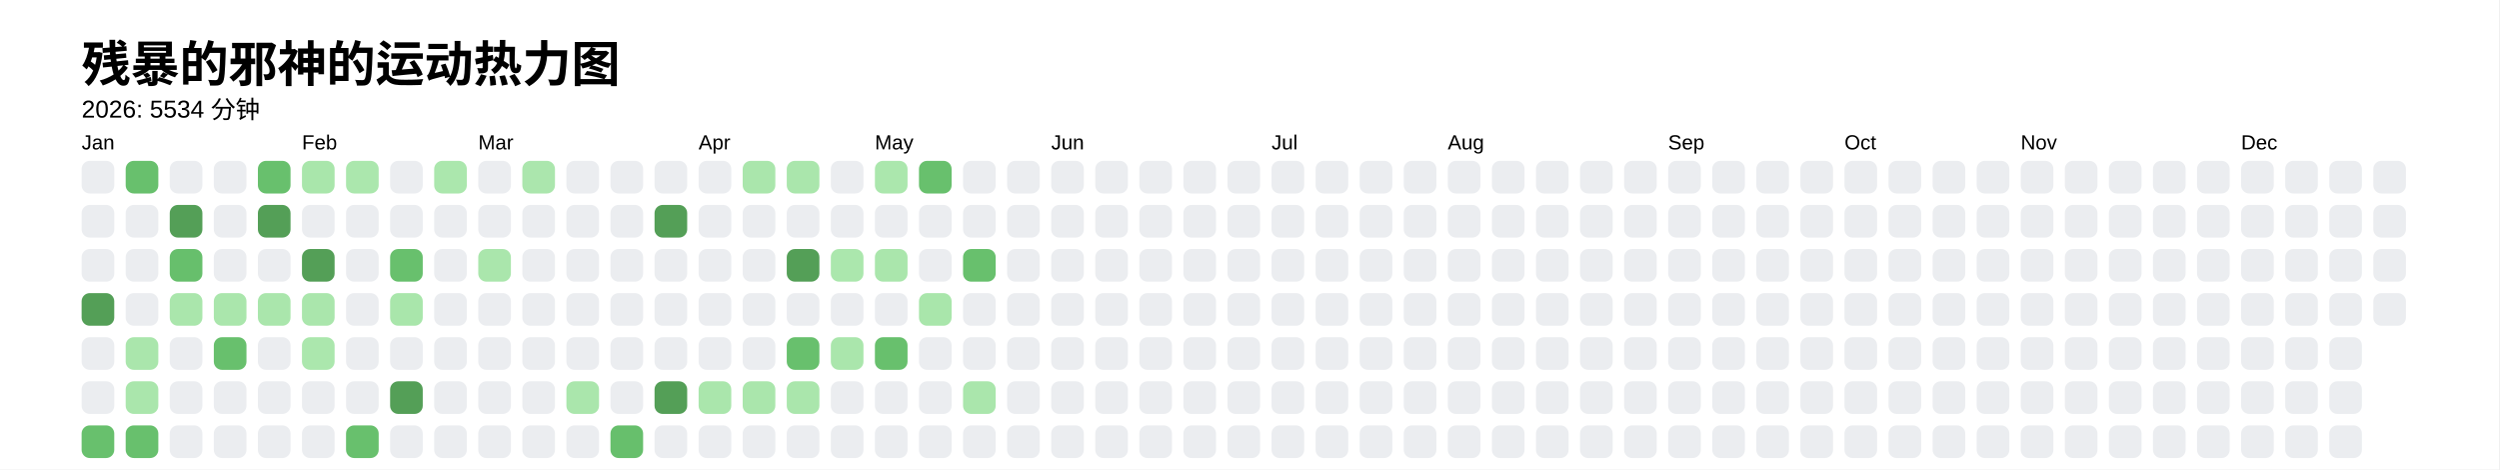
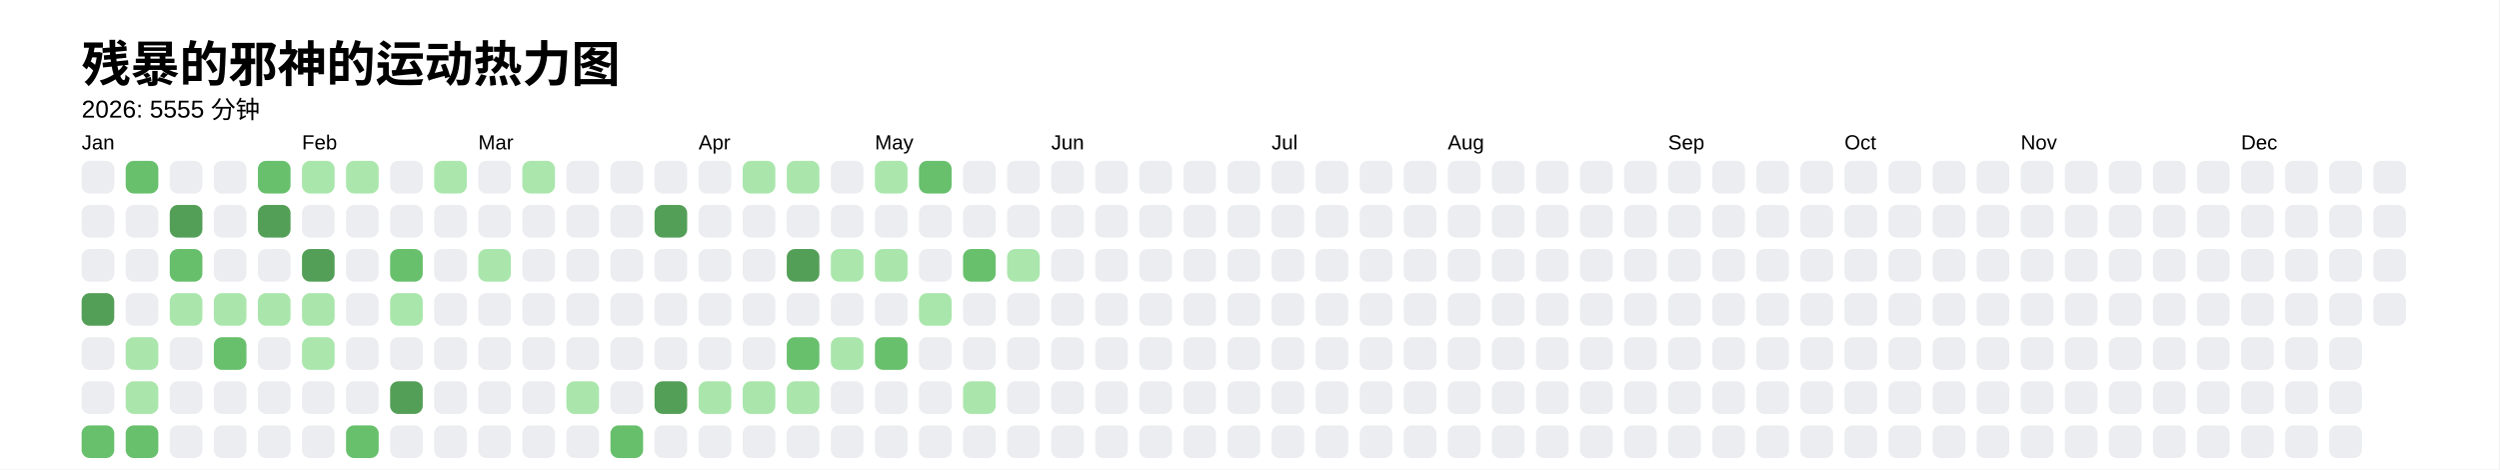
<svg xmlns="http://www.w3.org/2000/svg" baseProfile="full" height="57.5mm" version="1.1" viewBox="0,0,306.2,57.5" width="306.2mm">
  <defs />
  <rect fill="#FFFFFF" height="57.5" width="306.2" x="0" y="0" />
  <text fill="#000000" style="font-size:6px; font-family:Arial; font-weight:bold;" x="10" y="10">残暴的邪神的运动热力图</text>
-   <text fill="#000000" style="font-size:3px; font-family:Arial;" x="10" y="14.4">2026: 5534 分钟</text>
+   <text fill="#000000" style="font-size:3px; font-family:Arial;" x="10" y="14.4">2026: 5555 分钟</text>
  <text fill="#000000" style="font-size:2.5px; font-family:Arial" x="10" y="18.3">Jan</text>
  <rect fill="#EBEDF0" height="4" rx="1" ry="1" width="4" x="10" y="19.7" />
  <rect fill="#EBEDF0" height="4" rx="1" ry="1" width="4" x="10" y="25.1" />
  <rect fill="#EBEDF0" height="4" rx="1" ry="1" width="4" x="10" y="30.5" />
  <rect fill="#549F57" height="4" rx="1" ry="1" width="4" x="10" y="35.9" />
  <rect fill="#EBEDF0" height="4" rx="1" ry="1" width="4" x="10" y="41.3" />
  <rect fill="#EBEDF0" height="4" rx="1" ry="1" width="4" x="10" y="46.7" />
  <rect fill="#68c06d" height="4" rx="1" ry="1" width="4" x="10" y="52.1" />
  <rect fill="#68c06d" height="4" rx="1" ry="1" width="4" x="15.4" y="19.7" />
  <rect fill="#EBEDF0" height="4" rx="1" ry="1" width="4" x="15.4" y="25.1" />
  <rect fill="#EBEDF0" height="4" rx="1" ry="1" width="4" x="15.4" y="30.5" />
  <rect fill="#EBEDF0" height="4" rx="1" ry="1" width="4" x="15.4" y="35.9" />
  <rect fill="#aae6ac" height="4" rx="1" ry="1" width="4" x="15.4" y="41.3" />
  <rect fill="#aae6ac" height="4" rx="1" ry="1" width="4" x="15.4" y="46.7" />
  <rect fill="#68c06d" height="4" rx="1" ry="1" width="4" x="15.4" y="52.1" />
  <rect fill="#EBEDF0" height="4" rx="1" ry="1" width="4" x="20.8" y="19.7" />
  <rect fill="#549F57" height="4" rx="1" ry="1" width="4" x="20.8" y="25.1" />
  <rect fill="#67bf6c" height="4" rx="1" ry="1" width="4" x="20.8" y="30.5" />
  <rect fill="#aae6ac" height="4" rx="1" ry="1" width="4" x="20.8" y="35.9" />
  <rect fill="#EBEDF0" height="4" rx="1" ry="1" width="4" x="20.8" y="41.3" />
  <rect fill="#EBEDF0" height="4" rx="1" ry="1" width="4" x="20.8" y="46.7" />
  <rect fill="#EBEDF0" height="4" rx="1" ry="1" width="4" x="20.8" y="52.1" />
  <rect fill="#EBEDF0" height="4" rx="1" ry="1" width="4" x="26.2" y="19.7" />
  <rect fill="#EBEDF0" height="4" rx="1" ry="1" width="4" x="26.2" y="25.1" />
  <rect fill="#EBEDF0" height="4" rx="1" ry="1" width="4" x="26.2" y="30.5" />
  <rect fill="#aae6ac" height="4" rx="1" ry="1" width="4" x="26.2" y="35.9" />
  <rect fill="#68c06d" height="4" rx="1" ry="1" width="4" x="26.2" y="41.3" />
  <rect fill="#EBEDF0" height="4" rx="1" ry="1" width="4" x="26.2" y="46.7" />
  <rect fill="#EBEDF0" height="4" rx="1" ry="1" width="4" x="26.2" y="52.1" />
  <rect fill="#68c06d" height="4" rx="1" ry="1" width="4" x="31.6" y="19.7" />
  <rect fill="#549F57" height="4" rx="1" ry="1" width="4" x="31.6" y="25.1" />
  <rect fill="#EBEDF0" height="4" rx="1" ry="1" width="4" x="31.6" y="30.5" />
  <rect fill="#aae6ac" height="4" rx="1" ry="1" width="4" x="31.6" y="35.9" />
  <rect fill="#EBEDF0" height="4" rx="1" ry="1" width="4" x="31.6" y="41.3" />
  <rect fill="#EBEDF0" height="4" rx="1" ry="1" width="4" x="31.6" y="46.7" />
  <rect fill="#EBEDF0" height="4" rx="1" ry="1" width="4" x="31.6" y="52.1" />
  <text fill="#000000" style="font-size:2.5px; font-family:Arial" x="37.0" y="18.3">Feb</text>
  <rect fill="#a9e6ab" height="4" rx="1" ry="1" width="4" x="37.0" y="19.7" />
  <rect fill="#EBEDF0" height="4" rx="1" ry="1" width="4" x="37.0" y="25.1" />
  <rect fill="#549F57" height="4" rx="1" ry="1" width="4" x="37.0" y="30.5" />
  <rect fill="#aae6ac" height="4" rx="1" ry="1" width="4" x="37.0" y="35.9" />
  <rect fill="#abe7ad" height="4" rx="1" ry="1" width="4" x="37.0" y="41.3" />
  <rect fill="#EBEDF0" height="4" rx="1" ry="1" width="4" x="37.0" y="46.7" />
  <rect fill="#EBEDF0" height="4" rx="1" ry="1" width="4" x="37.0" y="52.1" />
  <rect fill="#abe7ad" height="4" rx="1" ry="1" width="4" x="42.4" y="19.7" />
  <rect fill="#EBEDF0" height="4" rx="1" ry="1" width="4" x="42.4" y="25.1" />
  <rect fill="#EBEDF0" height="4" rx="1" ry="1" width="4" x="42.4" y="30.5" />
  <rect fill="#EBEDF0" height="4" rx="1" ry="1" width="4" x="42.4" y="35.9" />
  <rect fill="#EBEDF0" height="4" rx="1" ry="1" width="4" x="42.4" y="41.3" />
  <rect fill="#EBEDF0" height="4" rx="1" ry="1" width="4" x="42.4" y="46.7" />
  <rect fill="#68c06d" height="4" rx="1" ry="1" width="4" x="42.4" y="52.1" />
  <rect fill="#EBEDF0" height="4" rx="1" ry="1" width="4" x="47.8" y="19.7" />
  <rect fill="#EBEDF0" height="4" rx="1" ry="1" width="4" x="47.8" y="25.1" />
  <rect fill="#68c06d" height="4" rx="1" ry="1" width="4" x="47.8" y="30.5" />
  <rect fill="#a9e6ab" height="4" rx="1" ry="1" width="4" x="47.8" y="35.9" />
  <rect fill="#EBEDF0" height="4" rx="1" ry="1" width="4" x="47.8" y="41.3" />
  <rect fill="#549F57" height="4" rx="1" ry="1" width="4" x="47.8" y="46.7" />
  <rect fill="#EBEDF0" height="4" rx="1" ry="1" width="4" x="47.8" y="52.1" />
  <rect fill="#abe7ad" height="4" rx="1" ry="1" width="4" x="53.2" y="19.7" />
  <rect fill="#EBEDF0" height="4" rx="1" ry="1" width="4" x="53.2" y="25.1" />
  <rect fill="#EBEDF0" height="4" rx="1" ry="1" width="4" x="53.2" y="30.5" />
  <rect fill="#EBEDF0" height="4" rx="1" ry="1" width="4" x="53.2" y="35.9" />
  <rect fill="#EBEDF0" height="4" rx="1" ry="1" width="4" x="53.2" y="41.3" />
  <rect fill="#EBEDF0" height="4" rx="1" ry="1" width="4" x="53.2" y="46.7" />
  <rect fill="#EBEDF0" height="4" rx="1" ry="1" width="4" x="53.2" y="52.1" />
  <text fill="#000000" style="font-size:2.5px; font-family:Arial" x="58.6" y="18.3">Mar</text>
  <rect fill="#EBEDF0" height="4" rx="1" ry="1" width="4" x="58.6" y="19.7" />
  <rect fill="#EBEDF0" height="4" rx="1" ry="1" width="4" x="58.6" y="25.1" />
  <rect fill="#aae6ac" height="4" rx="1" ry="1" width="4" x="58.6" y="30.5" />
  <rect fill="#EBEDF0" height="4" rx="1" ry="1" width="4" x="58.6" y="35.9" />
  <rect fill="#EBEDF0" height="4" rx="1" ry="1" width="4" x="58.6" y="41.3" />
  <rect fill="#EBEDF0" height="4" rx="1" ry="1" width="4" x="58.6" y="46.7" />
  <rect fill="#EBEDF0" height="4" rx="1" ry="1" width="4" x="58.6" y="52.1" />
  <rect fill="#abe6ad" height="4" rx="1" ry="1" width="4" x="64" y="19.7" />
  <rect fill="#EBEDF0" height="4" rx="1" ry="1" width="4" x="64" y="25.1" />
  <rect fill="#EBEDF0" height="4" rx="1" ry="1" width="4" x="64" y="30.5" />
  <rect fill="#EBEDF0" height="4" rx="1" ry="1" width="4" x="64" y="35.9" />
  <rect fill="#EBEDF0" height="4" rx="1" ry="1" width="4" x="64" y="41.3" />
  <rect fill="#EBEDF0" height="4" rx="1" ry="1" width="4" x="64" y="46.7" />
  <rect fill="#EBEDF0" height="4" rx="1" ry="1" width="4" x="64" y="52.1" />
  <rect fill="#EBEDF0" height="4" rx="1" ry="1" width="4" x="69.4" y="19.7" />
  <rect fill="#EBEDF0" height="4" rx="1" ry="1" width="4" x="69.4" y="25.1" />
  <rect fill="#EBEDF0" height="4" rx="1" ry="1" width="4" x="69.4" y="30.5" />
  <rect fill="#EBEDF0" height="4" rx="1" ry="1" width="4" x="69.4" y="35.9" />
  <rect fill="#EBEDF0" height="4" rx="1" ry="1" width="4" x="69.4" y="41.3" />
  <rect fill="#aae6ac" height="4" rx="1" ry="1" width="4" x="69.4" y="46.7" />
  <rect fill="#EBEDF0" height="4" rx="1" ry="1" width="4" x="69.4" y="52.1" />
  <rect fill="#EBEDF0" height="4" rx="1" ry="1" width="4" x="74.8" y="19.7" />
  <rect fill="#EBEDF0" height="4" rx="1" ry="1" width="4" x="74.8" y="25.1" />
  <rect fill="#EBEDF0" height="4" rx="1" ry="1" width="4" x="74.8" y="30.5" />
  <rect fill="#EBEDF0" height="4" rx="1" ry="1" width="4" x="74.8" y="35.9" />
  <rect fill="#EBEDF0" height="4" rx="1" ry="1" width="4" x="74.8" y="41.3" />
  <rect fill="#EBEDF0" height="4" rx="1" ry="1" width="4" x="74.8" y="46.7" />
  <rect fill="#67bf6c" height="4" rx="1" ry="1" width="4" x="74.8" y="52.1" />
  <rect fill="#EBEDF0" height="4" rx="1" ry="1" width="4" x="80.2" y="19.7" />
  <rect fill="#549F57" height="4" rx="1" ry="1" width="4" x="80.2" y="25.1" />
  <rect fill="#EBEDF0" height="4" rx="1" ry="1" width="4" x="80.2" y="30.5" />
  <rect fill="#EBEDF0" height="4" rx="1" ry="1" width="4" x="80.2" y="35.9" />
  <rect fill="#EBEDF0" height="4" rx="1" ry="1" width="4" x="80.2" y="41.3" />
  <rect fill="#549F57" height="4" rx="1" ry="1" width="4" x="80.2" y="46.7" />
  <rect fill="#EBEDF0" height="4" rx="1" ry="1" width="4" x="80.2" y="52.1" />
  <text fill="#000000" style="font-size:2.5px; font-family:Arial" x="85.6" y="18.3">Apr</text>
  <rect fill="#EBEDF0" height="4" rx="1" ry="1" width="4" x="85.6" y="19.7" />
  <rect fill="#EBEDF0" height="4" rx="1" ry="1" width="4" x="85.6" y="25.1" />
  <rect fill="#EBEDF0" height="4" rx="1" ry="1" width="4" x="85.6" y="30.5" />
  <rect fill="#EBEDF0" height="4" rx="1" ry="1" width="4" x="85.6" y="35.9" />
  <rect fill="#EBEDF0" height="4" rx="1" ry="1" width="4" x="85.6" y="41.3" />
  <rect fill="#aae6ac" height="4" rx="1" ry="1" width="4" x="85.6" y="46.7" />
  <rect fill="#EBEDF0" height="4" rx="1" ry="1" width="4" x="85.6" y="52.1" />
  <rect fill="#aae6ac" height="4" rx="1" ry="1" width="4" x="91" y="19.7" />
  <rect fill="#EBEDF0" height="4" rx="1" ry="1" width="4" x="91" y="25.1" />
  <rect fill="#EBEDF0" height="4" rx="1" ry="1" width="4" x="91" y="30.5" />
  <rect fill="#EBEDF0" height="4" rx="1" ry="1" width="4" x="91" y="35.9" />
  <rect fill="#EBEDF0" height="4" rx="1" ry="1" width="4" x="91" y="41.3" />
  <rect fill="#aae6ac" height="4" rx="1" ry="1" width="4" x="91" y="46.7" />
  <rect fill="#EBEDF0" height="4" rx="1" ry="1" width="4" x="91" y="52.1" />
  <rect fill="#aae6ac" height="4" rx="1" ry="1" width="4" x="96.4" y="19.7" />
  <rect fill="#EBEDF0" height="4" rx="1" ry="1" width="4" x="96.4" y="25.1" />
  <rect fill="#549F57" height="4" rx="1" ry="1" width="4" x="96.4" y="30.5" />
  <rect fill="#EBEDF0" height="4" rx="1" ry="1" width="4" x="96.4" y="35.9" />
  <rect fill="#68c06d" height="4" rx="1" ry="1" width="4" x="96.4" y="41.3" />
  <rect fill="#aae6ac" height="4" rx="1" ry="1" width="4" x="96.4" y="46.7" />
  <rect fill="#EBEDF0" height="4" rx="1" ry="1" width="4" x="96.4" y="52.1" />
  <rect fill="#EBEDF0" height="4" rx="1" ry="1" width="4" x="101.8" y="19.7" />
  <rect fill="#EBEDF0" height="4" rx="1" ry="1" width="4" x="101.8" y="25.1" />
  <rect fill="#abe7ad" height="4" rx="1" ry="1" width="4" x="101.8" y="30.5" />
  <rect fill="#EBEDF0" height="4" rx="1" ry="1" width="4" x="101.8" y="35.9" />
  <rect fill="#aae6ac" height="4" rx="1" ry="1" width="4" x="101.8" y="41.3" />
  <rect fill="#EBEDF0" height="4" rx="1" ry="1" width="4" x="101.8" y="46.7" />
  <rect fill="#EBEDF0" height="4" rx="1" ry="1" width="4" x="101.8" y="52.1" />
  <text fill="#000000" style="font-size:2.5px; font-family:Arial" x="107.2" y="18.3">May</text>
  <rect fill="#abe7ad" height="4" rx="1" ry="1" width="4" x="107.2" y="19.7" />
  <rect fill="#EBEDF0" height="4" rx="1" ry="1" width="4" x="107.2" y="25.1" />
  <rect fill="#aae6ac" height="4" rx="1" ry="1" width="4" x="107.2" y="30.5" />
  <rect fill="#EBEDF0" height="4" rx="1" ry="1" width="4" x="107.2" y="35.9" />
  <rect fill="#68c06d" height="4" rx="1" ry="1" width="4" x="107.2" y="41.3" />
  <rect fill="#EBEDF0" height="4" rx="1" ry="1" width="4" x="107.2" y="46.7" />
  <rect fill="#EBEDF0" height="4" rx="1" ry="1" width="4" x="107.2" y="52.1" />
  <rect fill="#68c06d" height="4" rx="1" ry="1" width="4" x="112.6" y="19.7" />
  <rect fill="#EBEDF0" height="4" rx="1" ry="1" width="4" x="112.6" y="25.1" />
  <rect fill="#EBEDF0" height="4" rx="1" ry="1" width="4" x="112.6" y="30.5" />
  <rect fill="#a9e6ab" height="4" rx="1" ry="1" width="4" x="112.6" y="35.9" />
  <rect fill="#EBEDF0" height="4" rx="1" ry="1" width="4" x="112.6" y="41.3" />
  <rect fill="#EBEDF0" height="4" rx="1" ry="1" width="4" x="112.6" y="46.7" />
  <rect fill="#EBEDF0" height="4" rx="1" ry="1" width="4" x="112.6" y="52.1" />
  <rect fill="#EBEDF0" height="4" rx="1" ry="1" width="4" x="118" y="19.7" />
  <rect fill="#EBEDF0" height="4" rx="1" ry="1" width="4" x="118" y="25.1" />
  <rect fill="#68c06d" height="4" rx="1" ry="1" width="4" x="118" y="30.5" />
  <rect fill="#EBEDF0" height="4" rx="1" ry="1" width="4" x="118" y="35.9" />
  <rect fill="#EBEDF0" height="4" rx="1" ry="1" width="4" x="118" y="41.3" />
  <rect fill="#aae6ac" height="4" rx="1" ry="1" width="4" x="118" y="46.7" />
  <rect fill="#EBEDF0" height="4" rx="1" ry="1" width="4" x="118" y="52.1" />
  <rect fill="#EBEDF0" height="4" rx="1" ry="1" width="4" x="123.4" y="19.7" />
  <rect fill="#EBEDF0" height="4" rx="1" ry="1" width="4" x="123.4" y="25.1" />
-   <rect fill="#EBEDF0" height="4" rx="1" ry="1" width="4" x="123.4" y="30.5" />
+   <rect fill="#abe6ad" height="4" rx="1" ry="1" width="4" x="123.4" y="30.5" />
  <rect fill="#EBEDF0" height="4" rx="1" ry="1" width="4" x="123.4" y="35.9" />
  <rect fill="#EBEDF0" height="4" rx="1" ry="1" width="4" x="123.4" y="41.3" />
  <rect fill="#EBEDF0" height="4" rx="1" ry="1" width="4" x="123.4" y="46.7" />
  <rect fill="#EBEDF0" height="4" rx="1" ry="1" width="4" x="123.4" y="52.1" />
  <text fill="#000000" style="font-size:2.5px; font-family:Arial" x="128.8" y="18.3">Jun</text>
  <rect fill="#EBEDF0" height="4" rx="1" ry="1" width="4" x="128.8" y="19.7" />
  <rect fill="#EBEDF0" height="4" rx="1" ry="1" width="4" x="128.8" y="25.1" />
  <rect fill="#EBEDF0" height="4" rx="1" ry="1" width="4" x="128.8" y="30.5" />
  <rect fill="#EBEDF0" height="4" rx="1" ry="1" width="4" x="128.8" y="35.9" />
  <rect fill="#EBEDF0" height="4" rx="1" ry="1" width="4" x="128.8" y="41.3" />
  <rect fill="#EBEDF0" height="4" rx="1" ry="1" width="4" x="128.8" y="46.7" />
  <rect fill="#EBEDF0" height="4" rx="1" ry="1" width="4" x="128.8" y="52.1" />
  <rect fill="#EBEDF0" height="4" rx="1" ry="1" width="4" x="134.2" y="19.7" />
  <rect fill="#EBEDF0" height="4" rx="1" ry="1" width="4" x="134.2" y="25.1" />
  <rect fill="#EBEDF0" height="4" rx="1" ry="1" width="4" x="134.2" y="30.5" />
  <rect fill="#EBEDF0" height="4" rx="1" ry="1" width="4" x="134.2" y="35.9" />
  <rect fill="#EBEDF0" height="4" rx="1" ry="1" width="4" x="134.2" y="41.3" />
  <rect fill="#EBEDF0" height="4" rx="1" ry="1" width="4" x="134.2" y="46.7" />
  <rect fill="#EBEDF0" height="4" rx="1" ry="1" width="4" x="134.2" y="52.1" />
  <rect fill="#EBEDF0" height="4" rx="1" ry="1" width="4" x="139.6" y="19.7" />
  <rect fill="#EBEDF0" height="4" rx="1" ry="1" width="4" x="139.6" y="25.1" />
  <rect fill="#EBEDF0" height="4" rx="1" ry="1" width="4" x="139.6" y="30.5" />
  <rect fill="#EBEDF0" height="4" rx="1" ry="1" width="4" x="139.6" y="35.9" />
  <rect fill="#EBEDF0" height="4" rx="1" ry="1" width="4" x="139.6" y="41.3" />
  <rect fill="#EBEDF0" height="4" rx="1" ry="1" width="4" x="139.6" y="46.7" />
  <rect fill="#EBEDF0" height="4" rx="1" ry="1" width="4" x="139.6" y="52.1" />
  <rect fill="#EBEDF0" height="4" rx="1" ry="1" width="4" x="145" y="19.7" />
  <rect fill="#EBEDF0" height="4" rx="1" ry="1" width="4" x="145" y="25.1" />
  <rect fill="#EBEDF0" height="4" rx="1" ry="1" width="4" x="145" y="30.5" />
  <rect fill="#EBEDF0" height="4" rx="1" ry="1" width="4" x="145" y="35.9" />
  <rect fill="#EBEDF0" height="4" rx="1" ry="1" width="4" x="145" y="41.3" />
  <rect fill="#EBEDF0" height="4" rx="1" ry="1" width="4" x="145" y="46.7" />
  <rect fill="#EBEDF0" height="4" rx="1" ry="1" width="4" x="145" y="52.1" />
  <rect fill="#EBEDF0" height="4" rx="1" ry="1" width="4" x="150.4" y="19.7" />
  <rect fill="#EBEDF0" height="4" rx="1" ry="1" width="4" x="150.4" y="25.1" />
  <rect fill="#EBEDF0" height="4" rx="1" ry="1" width="4" x="150.4" y="30.5" />
  <rect fill="#EBEDF0" height="4" rx="1" ry="1" width="4" x="150.4" y="35.9" />
  <rect fill="#EBEDF0" height="4" rx="1" ry="1" width="4" x="150.4" y="41.3" />
  <rect fill="#EBEDF0" height="4" rx="1" ry="1" width="4" x="150.4" y="46.7" />
  <rect fill="#EBEDF0" height="4" rx="1" ry="1" width="4" x="150.4" y="52.1" />
  <text fill="#000000" style="font-size:2.5px; font-family:Arial" x="155.8" y="18.3">Jul</text>
  <rect fill="#EBEDF0" height="4" rx="1" ry="1" width="4" x="155.8" y="19.7" />
  <rect fill="#EBEDF0" height="4" rx="1" ry="1" width="4" x="155.8" y="25.1" />
  <rect fill="#EBEDF0" height="4" rx="1" ry="1" width="4" x="155.8" y="30.5" />
  <rect fill="#EBEDF0" height="4" rx="1" ry="1" width="4" x="155.8" y="35.9" />
  <rect fill="#EBEDF0" height="4" rx="1" ry="1" width="4" x="155.8" y="41.3" />
  <rect fill="#EBEDF0" height="4" rx="1" ry="1" width="4" x="155.8" y="46.7" />
  <rect fill="#EBEDF0" height="4" rx="1" ry="1" width="4" x="155.8" y="52.1" />
  <rect fill="#EBEDF0" height="4" rx="1" ry="1" width="4" x="161.2" y="19.7" />
  <rect fill="#EBEDF0" height="4" rx="1" ry="1" width="4" x="161.2" y="25.1" />
  <rect fill="#EBEDF0" height="4" rx="1" ry="1" width="4" x="161.2" y="30.5" />
  <rect fill="#EBEDF0" height="4" rx="1" ry="1" width="4" x="161.2" y="35.9" />
  <rect fill="#EBEDF0" height="4" rx="1" ry="1" width="4" x="161.2" y="41.3" />
  <rect fill="#EBEDF0" height="4" rx="1" ry="1" width="4" x="161.2" y="46.7" />
  <rect fill="#EBEDF0" height="4" rx="1" ry="1" width="4" x="161.2" y="52.1" />
  <rect fill="#EBEDF0" height="4" rx="1" ry="1" width="4" x="166.6" y="19.7" />
  <rect fill="#EBEDF0" height="4" rx="1" ry="1" width="4" x="166.6" y="25.1" />
  <rect fill="#EBEDF0" height="4" rx="1" ry="1" width="4" x="166.6" y="30.5" />
  <rect fill="#EBEDF0" height="4" rx="1" ry="1" width="4" x="166.6" y="35.9" />
  <rect fill="#EBEDF0" height="4" rx="1" ry="1" width="4" x="166.6" y="41.3" />
  <rect fill="#EBEDF0" height="4" rx="1" ry="1" width="4" x="166.6" y="46.7" />
  <rect fill="#EBEDF0" height="4" rx="1" ry="1" width="4" x="166.6" y="52.1" />
  <rect fill="#EBEDF0" height="4" rx="1" ry="1" width="4" x="172" y="19.7" />
  <rect fill="#EBEDF0" height="4" rx="1" ry="1" width="4" x="172" y="25.1" />
  <rect fill="#EBEDF0" height="4" rx="1" ry="1" width="4" x="172" y="30.5" />
  <rect fill="#EBEDF0" height="4" rx="1" ry="1" width="4" x="172" y="35.9" />
  <rect fill="#EBEDF0" height="4" rx="1" ry="1" width="4" x="172" y="41.3" />
  <rect fill="#EBEDF0" height="4" rx="1" ry="1" width="4" x="172" y="46.7" />
  <rect fill="#EBEDF0" height="4" rx="1" ry="1" width="4" x="172" y="52.1" />
  <text fill="#000000" style="font-size:2.5px; font-family:Arial" x="177.4" y="18.3">Aug</text>
  <rect fill="#EBEDF0" height="4" rx="1" ry="1" width="4" x="177.4" y="19.7" />
  <rect fill="#EBEDF0" height="4" rx="1" ry="1" width="4" x="177.4" y="25.1" />
  <rect fill="#EBEDF0" height="4" rx="1" ry="1" width="4" x="177.4" y="30.5" />
  <rect fill="#EBEDF0" height="4" rx="1" ry="1" width="4" x="177.4" y="35.9" />
  <rect fill="#EBEDF0" height="4" rx="1" ry="1" width="4" x="177.4" y="41.3" />
  <rect fill="#EBEDF0" height="4" rx="1" ry="1" width="4" x="177.4" y="46.7" />
  <rect fill="#EBEDF0" height="4" rx="1" ry="1" width="4" x="177.4" y="52.1" />
  <rect fill="#EBEDF0" height="4" rx="1" ry="1" width="4" x="182.8" y="19.7" />
  <rect fill="#EBEDF0" height="4" rx="1" ry="1" width="4" x="182.8" y="25.1" />
  <rect fill="#EBEDF0" height="4" rx="1" ry="1" width="4" x="182.8" y="30.5" />
  <rect fill="#EBEDF0" height="4" rx="1" ry="1" width="4" x="182.8" y="35.9" />
  <rect fill="#EBEDF0" height="4" rx="1" ry="1" width="4" x="182.8" y="41.3" />
  <rect fill="#EBEDF0" height="4" rx="1" ry="1" width="4" x="182.8" y="46.7" />
  <rect fill="#EBEDF0" height="4" rx="1" ry="1" width="4" x="182.8" y="52.1" />
  <rect fill="#EBEDF0" height="4" rx="1" ry="1" width="4" x="188.2" y="19.7" />
  <rect fill="#EBEDF0" height="4" rx="1" ry="1" width="4" x="188.2" y="25.1" />
  <rect fill="#EBEDF0" height="4" rx="1" ry="1" width="4" x="188.2" y="30.5" />
  <rect fill="#EBEDF0" height="4" rx="1" ry="1" width="4" x="188.2" y="35.9" />
  <rect fill="#EBEDF0" height="4" rx="1" ry="1" width="4" x="188.2" y="41.3" />
  <rect fill="#EBEDF0" height="4" rx="1" ry="1" width="4" x="188.2" y="46.7" />
  <rect fill="#EBEDF0" height="4" rx="1" ry="1" width="4" x="188.2" y="52.1" />
  <rect fill="#EBEDF0" height="4" rx="1" ry="1" width="4" x="193.6" y="19.7" />
  <rect fill="#EBEDF0" height="4" rx="1" ry="1" width="4" x="193.6" y="25.1" />
  <rect fill="#EBEDF0" height="4" rx="1" ry="1" width="4" x="193.6" y="30.5" />
  <rect fill="#EBEDF0" height="4" rx="1" ry="1" width="4" x="193.6" y="35.9" />
  <rect fill="#EBEDF0" height="4" rx="1" ry="1" width="4" x="193.6" y="41.3" />
  <rect fill="#EBEDF0" height="4" rx="1" ry="1" width="4" x="193.6" y="46.7" />
  <rect fill="#EBEDF0" height="4" rx="1" ry="1" width="4" x="193.6" y="52.1" />
  <rect fill="#EBEDF0" height="4" rx="1" ry="1" width="4" x="199" y="19.7" />
  <rect fill="#EBEDF0" height="4" rx="1" ry="1" width="4" x="199" y="25.1" />
  <rect fill="#EBEDF0" height="4" rx="1" ry="1" width="4" x="199" y="30.5" />
  <rect fill="#EBEDF0" height="4" rx="1" ry="1" width="4" x="199" y="35.9" />
  <rect fill="#EBEDF0" height="4" rx="1" ry="1" width="4" x="199" y="41.3" />
  <rect fill="#EBEDF0" height="4" rx="1" ry="1" width="4" x="199" y="46.7" />
  <rect fill="#EBEDF0" height="4" rx="1" ry="1" width="4" x="199" y="52.1" />
  <text fill="#000000" style="font-size:2.5px; font-family:Arial" x="204.4" y="18.3">Sep</text>
  <rect fill="#EBEDF0" height="4" rx="1" ry="1" width="4" x="204.4" y="19.7" />
  <rect fill="#EBEDF0" height="4" rx="1" ry="1" width="4" x="204.4" y="25.1" />
  <rect fill="#EBEDF0" height="4" rx="1" ry="1" width="4" x="204.4" y="30.5" />
  <rect fill="#EBEDF0" height="4" rx="1" ry="1" width="4" x="204.4" y="35.9" />
  <rect fill="#EBEDF0" height="4" rx="1" ry="1" width="4" x="204.4" y="41.3" />
  <rect fill="#EBEDF0" height="4" rx="1" ry="1" width="4" x="204.4" y="46.7" />
  <rect fill="#EBEDF0" height="4" rx="1" ry="1" width="4" x="204.4" y="52.1" />
  <rect fill="#EBEDF0" height="4" rx="1" ry="1" width="4" x="209.8" y="19.7" />
  <rect fill="#EBEDF0" height="4" rx="1" ry="1" width="4" x="209.8" y="25.1" />
  <rect fill="#EBEDF0" height="4" rx="1" ry="1" width="4" x="209.8" y="30.5" />
  <rect fill="#EBEDF0" height="4" rx="1" ry="1" width="4" x="209.8" y="35.9" />
  <rect fill="#EBEDF0" height="4" rx="1" ry="1" width="4" x="209.8" y="41.3" />
  <rect fill="#EBEDF0" height="4" rx="1" ry="1" width="4" x="209.8" y="46.7" />
  <rect fill="#EBEDF0" height="4" rx="1" ry="1" width="4" x="209.8" y="52.1" />
  <rect fill="#EBEDF0" height="4" rx="1" ry="1" width="4" x="215.2" y="19.7" />
  <rect fill="#EBEDF0" height="4" rx="1" ry="1" width="4" x="215.2" y="25.1" />
  <rect fill="#EBEDF0" height="4" rx="1" ry="1" width="4" x="215.2" y="30.5" />
  <rect fill="#EBEDF0" height="4" rx="1" ry="1" width="4" x="215.2" y="35.9" />
  <rect fill="#EBEDF0" height="4" rx="1" ry="1" width="4" x="215.2" y="41.3" />
  <rect fill="#EBEDF0" height="4" rx="1" ry="1" width="4" x="215.2" y="46.7" />
  <rect fill="#EBEDF0" height="4" rx="1" ry="1" width="4" x="215.2" y="52.1" />
  <rect fill="#EBEDF0" height="4" rx="1" ry="1" width="4" x="220.6" y="19.7" />
  <rect fill="#EBEDF0" height="4" rx="1" ry="1" width="4" x="220.6" y="25.1" />
  <rect fill="#EBEDF0" height="4" rx="1" ry="1" width="4" x="220.6" y="30.5" />
  <rect fill="#EBEDF0" height="4" rx="1" ry="1" width="4" x="220.6" y="35.9" />
  <rect fill="#EBEDF0" height="4" rx="1" ry="1" width="4" x="220.6" y="41.3" />
  <rect fill="#EBEDF0" height="4" rx="1" ry="1" width="4" x="220.6" y="46.7" />
  <rect fill="#EBEDF0" height="4" rx="1" ry="1" width="4" x="220.6" y="52.1" />
  <text fill="#000000" style="font-size:2.5px; font-family:Arial" x="226" y="18.3">Oct</text>
  <rect fill="#EBEDF0" height="4" rx="1" ry="1" width="4" x="226" y="19.7" />
  <rect fill="#EBEDF0" height="4" rx="1" ry="1" width="4" x="226" y="25.1" />
  <rect fill="#EBEDF0" height="4" rx="1" ry="1" width="4" x="226" y="30.5" />
  <rect fill="#EBEDF0" height="4" rx="1" ry="1" width="4" x="226" y="35.9" />
  <rect fill="#EBEDF0" height="4" rx="1" ry="1" width="4" x="226" y="41.3" />
  <rect fill="#EBEDF0" height="4" rx="1" ry="1" width="4" x="226" y="46.7" />
  <rect fill="#EBEDF0" height="4" rx="1" ry="1" width="4" x="226" y="52.1" />
  <rect fill="#EBEDF0" height="4" rx="1" ry="1" width="4" x="231.4" y="19.7" />
  <rect fill="#EBEDF0" height="4" rx="1" ry="1" width="4" x="231.4" y="25.1" />
  <rect fill="#EBEDF0" height="4" rx="1" ry="1" width="4" x="231.4" y="30.5" />
  <rect fill="#EBEDF0" height="4" rx="1" ry="1" width="4" x="231.4" y="35.9" />
  <rect fill="#EBEDF0" height="4" rx="1" ry="1" width="4" x="231.4" y="41.3" />
  <rect fill="#EBEDF0" height="4" rx="1" ry="1" width="4" x="231.4" y="46.7" />
  <rect fill="#EBEDF0" height="4" rx="1" ry="1" width="4" x="231.4" y="52.1" />
  <rect fill="#EBEDF0" height="4" rx="1" ry="1" width="4" x="236.8" y="19.7" />
  <rect fill="#EBEDF0" height="4" rx="1" ry="1" width="4" x="236.8" y="25.1" />
  <rect fill="#EBEDF0" height="4" rx="1" ry="1" width="4" x="236.8" y="30.5" />
  <rect fill="#EBEDF0" height="4" rx="1" ry="1" width="4" x="236.8" y="35.9" />
  <rect fill="#EBEDF0" height="4" rx="1" ry="1" width="4" x="236.8" y="41.3" />
  <rect fill="#EBEDF0" height="4" rx="1" ry="1" width="4" x="236.8" y="46.7" />
  <rect fill="#EBEDF0" height="4" rx="1" ry="1" width="4" x="236.8" y="52.1" />
  <rect fill="#EBEDF0" height="4" rx="1" ry="1" width="4" x="242.2" y="19.7" />
  <rect fill="#EBEDF0" height="4" rx="1" ry="1" width="4" x="242.2" y="25.1" />
  <rect fill="#EBEDF0" height="4" rx="1" ry="1" width="4" x="242.2" y="30.5" />
  <rect fill="#EBEDF0" height="4" rx="1" ry="1" width="4" x="242.2" y="35.9" />
  <rect fill="#EBEDF0" height="4" rx="1" ry="1" width="4" x="242.2" y="41.3" />
  <rect fill="#EBEDF0" height="4" rx="1" ry="1" width="4" x="242.2" y="46.7" />
  <rect fill="#EBEDF0" height="4" rx="1" ry="1" width="4" x="242.2" y="52.1" />
  <text fill="#000000" style="font-size:2.5px; font-family:Arial" x="247.6" y="18.3">Nov</text>
  <rect fill="#EBEDF0" height="4" rx="1" ry="1" width="4" x="247.6" y="19.7" />
  <rect fill="#EBEDF0" height="4" rx="1" ry="1" width="4" x="247.6" y="25.1" />
  <rect fill="#EBEDF0" height="4" rx="1" ry="1" width="4" x="247.6" y="30.5" />
  <rect fill="#EBEDF0" height="4" rx="1" ry="1" width="4" x="247.6" y="35.9" />
  <rect fill="#EBEDF0" height="4" rx="1" ry="1" width="4" x="247.6" y="41.3" />
  <rect fill="#EBEDF0" height="4" rx="1" ry="1" width="4" x="247.6" y="46.7" />
  <rect fill="#EBEDF0" height="4" rx="1" ry="1" width="4" x="247.6" y="52.1" />
  <rect fill="#EBEDF0" height="4" rx="1" ry="1" width="4" x="253" y="19.7" />
  <rect fill="#EBEDF0" height="4" rx="1" ry="1" width="4" x="253" y="25.1" />
  <rect fill="#EBEDF0" height="4" rx="1" ry="1" width="4" x="253" y="30.5" />
  <rect fill="#EBEDF0" height="4" rx="1" ry="1" width="4" x="253" y="35.9" />
  <rect fill="#EBEDF0" height="4" rx="1" ry="1" width="4" x="253" y="41.3" />
  <rect fill="#EBEDF0" height="4" rx="1" ry="1" width="4" x="253" y="46.7" />
  <rect fill="#EBEDF0" height="4" rx="1" ry="1" width="4" x="253" y="52.1" />
  <rect fill="#EBEDF0" height="4" rx="1" ry="1" width="4" x="258.4" y="19.7" />
  <rect fill="#EBEDF0" height="4" rx="1" ry="1" width="4" x="258.4" y="25.1" />
  <rect fill="#EBEDF0" height="4" rx="1" ry="1" width="4" x="258.4" y="30.5" />
  <rect fill="#EBEDF0" height="4" rx="1" ry="1" width="4" x="258.4" y="35.9" />
  <rect fill="#EBEDF0" height="4" rx="1" ry="1" width="4" x="258.4" y="41.3" />
  <rect fill="#EBEDF0" height="4" rx="1" ry="1" width="4" x="258.4" y="46.7" />
  <rect fill="#EBEDF0" height="4" rx="1" ry="1" width="4" x="258.4" y="52.1" />
  <rect fill="#EBEDF0" height="4" rx="1" ry="1" width="4" x="263.8" y="19.7" />
  <rect fill="#EBEDF0" height="4" rx="1" ry="1" width="4" x="263.8" y="25.1" />
  <rect fill="#EBEDF0" height="4" rx="1" ry="1" width="4" x="263.8" y="30.5" />
  <rect fill="#EBEDF0" height="4" rx="1" ry="1" width="4" x="263.8" y="35.9" />
  <rect fill="#EBEDF0" height="4" rx="1" ry="1" width="4" x="263.8" y="41.3" />
  <rect fill="#EBEDF0" height="4" rx="1" ry="1" width="4" x="263.8" y="46.7" />
  <rect fill="#EBEDF0" height="4" rx="1" ry="1" width="4" x="263.8" y="52.1" />
  <rect fill="#EBEDF0" height="4" rx="1" ry="1" width="4" x="269.2" y="19.7" />
  <rect fill="#EBEDF0" height="4" rx="1" ry="1" width="4" x="269.2" y="25.1" />
  <rect fill="#EBEDF0" height="4" rx="1" ry="1" width="4" x="269.2" y="30.5" />
  <rect fill="#EBEDF0" height="4" rx="1" ry="1" width="4" x="269.2" y="35.9" />
  <rect fill="#EBEDF0" height="4" rx="1" ry="1" width="4" x="269.2" y="41.3" />
  <rect fill="#EBEDF0" height="4" rx="1" ry="1" width="4" x="269.2" y="46.7" />
  <rect fill="#EBEDF0" height="4" rx="1" ry="1" width="4" x="269.2" y="52.1" />
  <text fill="#000000" style="font-size:2.5px; font-family:Arial" x="274.6" y="18.3">Dec</text>
  <rect fill="#EBEDF0" height="4" rx="1" ry="1" width="4" x="274.6" y="19.7" />
  <rect fill="#EBEDF0" height="4" rx="1" ry="1" width="4" x="274.6" y="25.1" />
  <rect fill="#EBEDF0" height="4" rx="1" ry="1" width="4" x="274.6" y="30.5" />
  <rect fill="#EBEDF0" height="4" rx="1" ry="1" width="4" x="274.6" y="35.9" />
  <rect fill="#EBEDF0" height="4" rx="1" ry="1" width="4" x="274.6" y="41.3" />
  <rect fill="#EBEDF0" height="4" rx="1" ry="1" width="4" x="274.6" y="46.7" />
  <rect fill="#EBEDF0" height="4" rx="1" ry="1" width="4" x="274.6" y="52.1" />
  <rect fill="#EBEDF0" height="4" rx="1" ry="1" width="4" x="280" y="19.7" />
  <rect fill="#EBEDF0" height="4" rx="1" ry="1" width="4" x="280" y="25.1" />
  <rect fill="#EBEDF0" height="4" rx="1" ry="1" width="4" x="280" y="30.5" />
  <rect fill="#EBEDF0" height="4" rx="1" ry="1" width="4" x="280" y="35.9" />
  <rect fill="#EBEDF0" height="4" rx="1" ry="1" width="4" x="280" y="41.3" />
  <rect fill="#EBEDF0" height="4" rx="1" ry="1" width="4" x="280" y="46.7" />
  <rect fill="#EBEDF0" height="4" rx="1" ry="1" width="4" x="280" y="52.1" />
  <rect fill="#EBEDF0" height="4" rx="1" ry="1" width="4" x="285.4" y="19.7" />
  <rect fill="#EBEDF0" height="4" rx="1" ry="1" width="4" x="285.4" y="25.1" />
  <rect fill="#EBEDF0" height="4" rx="1" ry="1" width="4" x="285.4" y="30.5" />
  <rect fill="#EBEDF0" height="4" rx="1" ry="1" width="4" x="285.4" y="35.9" />
  <rect fill="#EBEDF0" height="4" rx="1" ry="1" width="4" x="285.4" y="41.3" />
  <rect fill="#EBEDF0" height="4" rx="1" ry="1" width="4" x="285.4" y="46.7" />
  <rect fill="#EBEDF0" height="4" rx="1" ry="1" width="4" x="285.4" y="52.1" />
  <rect fill="#EBEDF0" height="4" rx="1" ry="1" width="4" x="290.8" y="19.7" />
  <rect fill="#EBEDF0" height="4" rx="1" ry="1" width="4" x="290.8" y="25.1" />
  <rect fill="#EBEDF0" height="4" rx="1" ry="1" width="4" x="290.8" y="30.5" />
  <rect fill="#EBEDF0" height="4" rx="1" ry="1" width="4" x="290.8" y="35.9" />
</svg>
